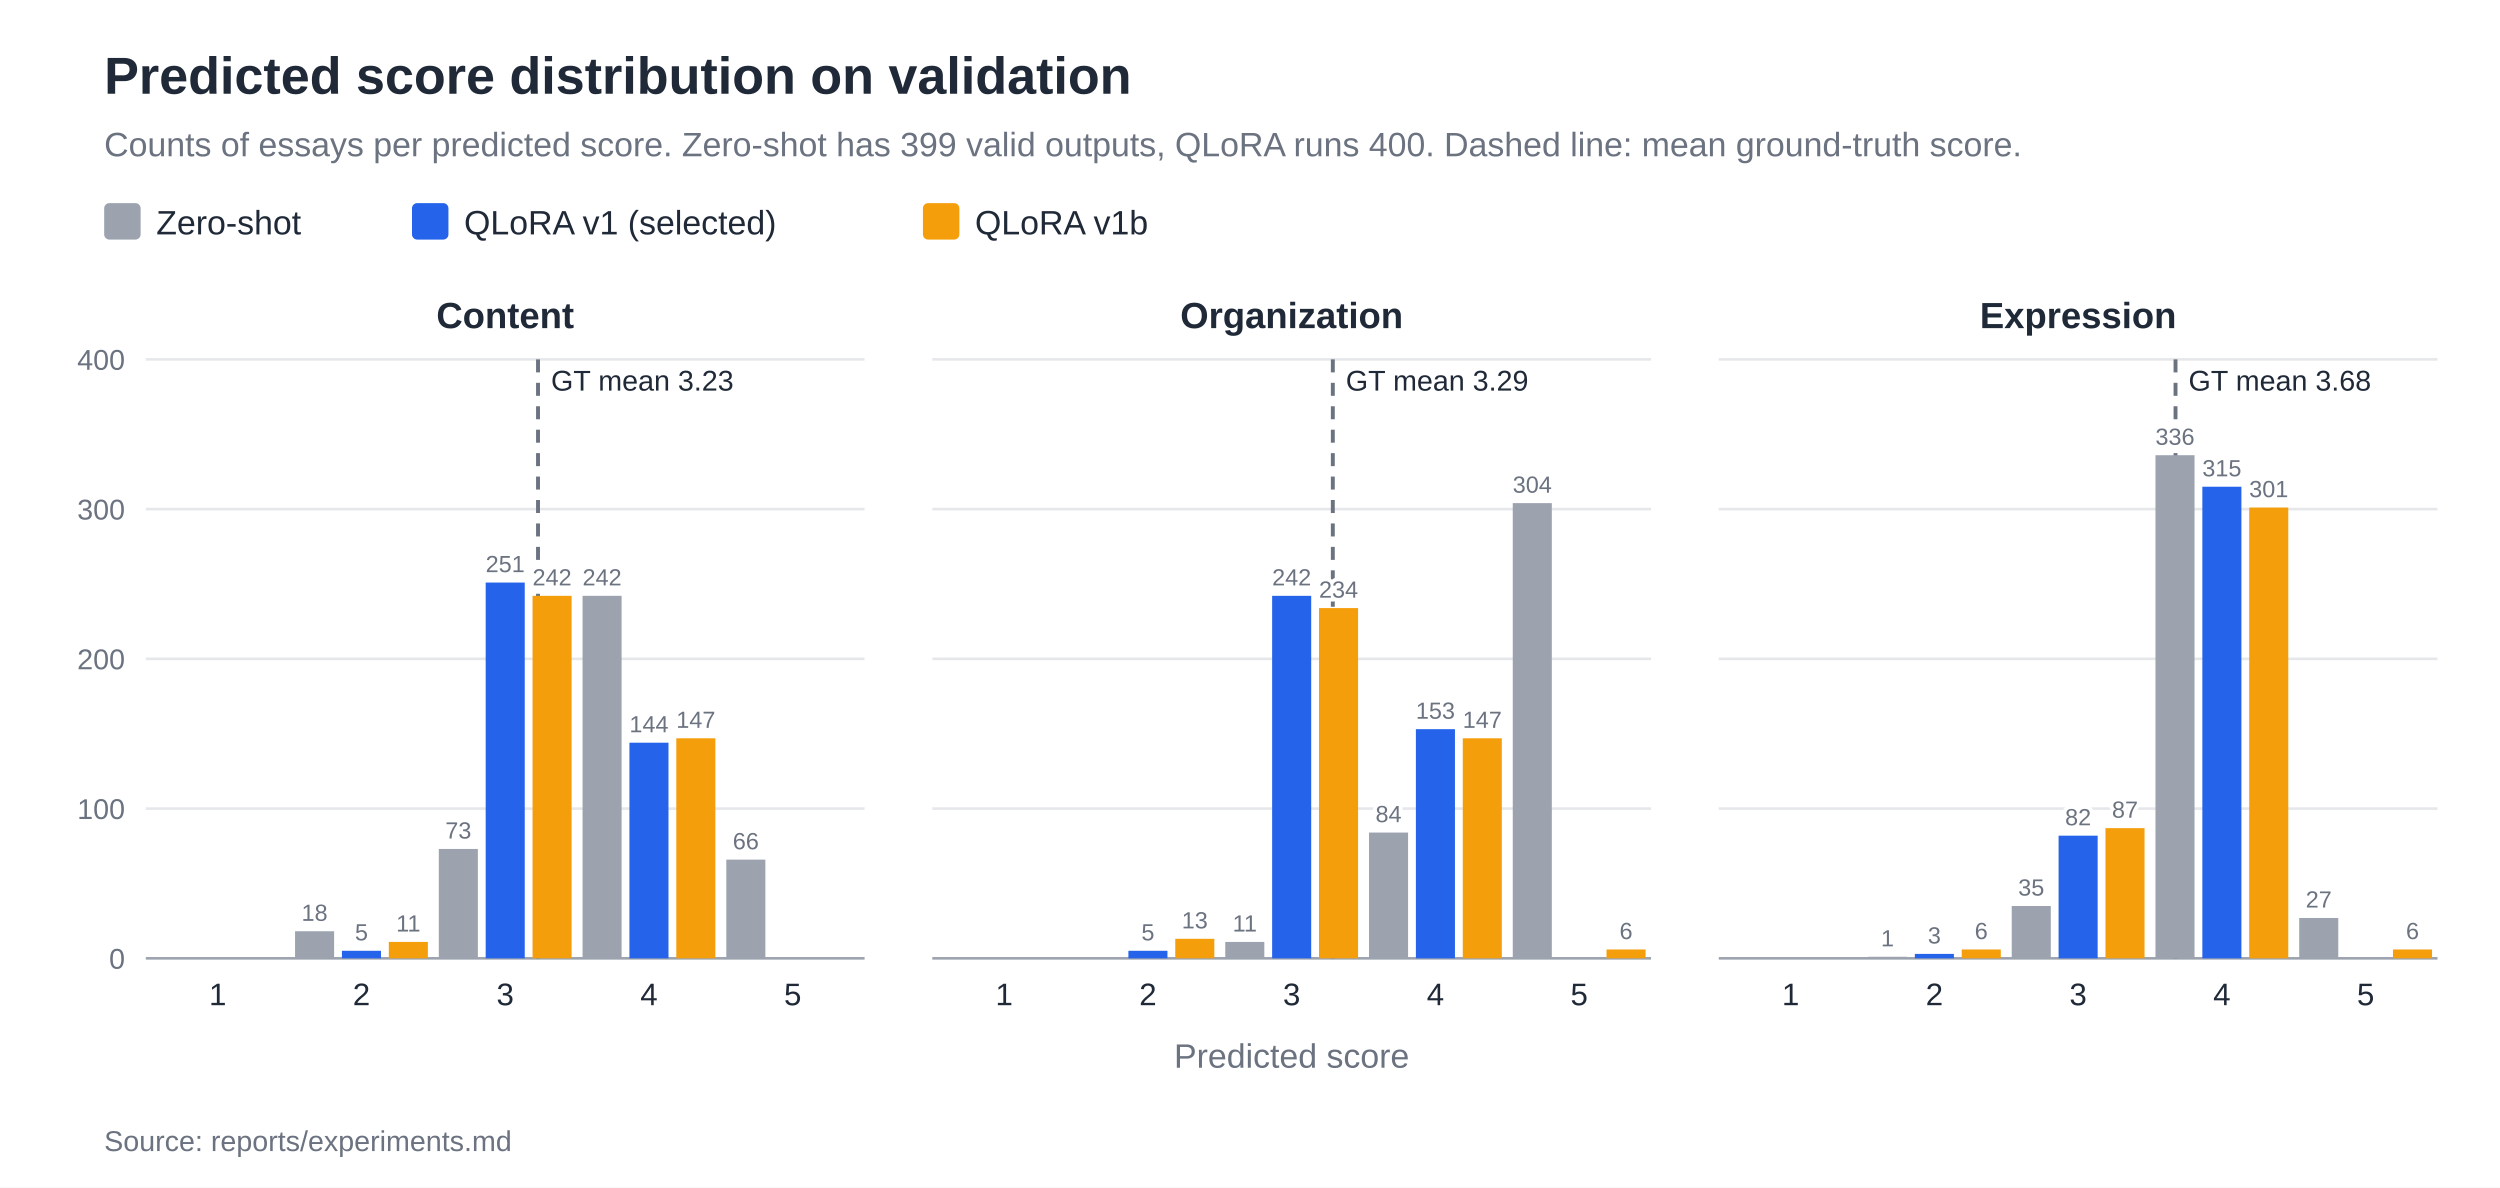
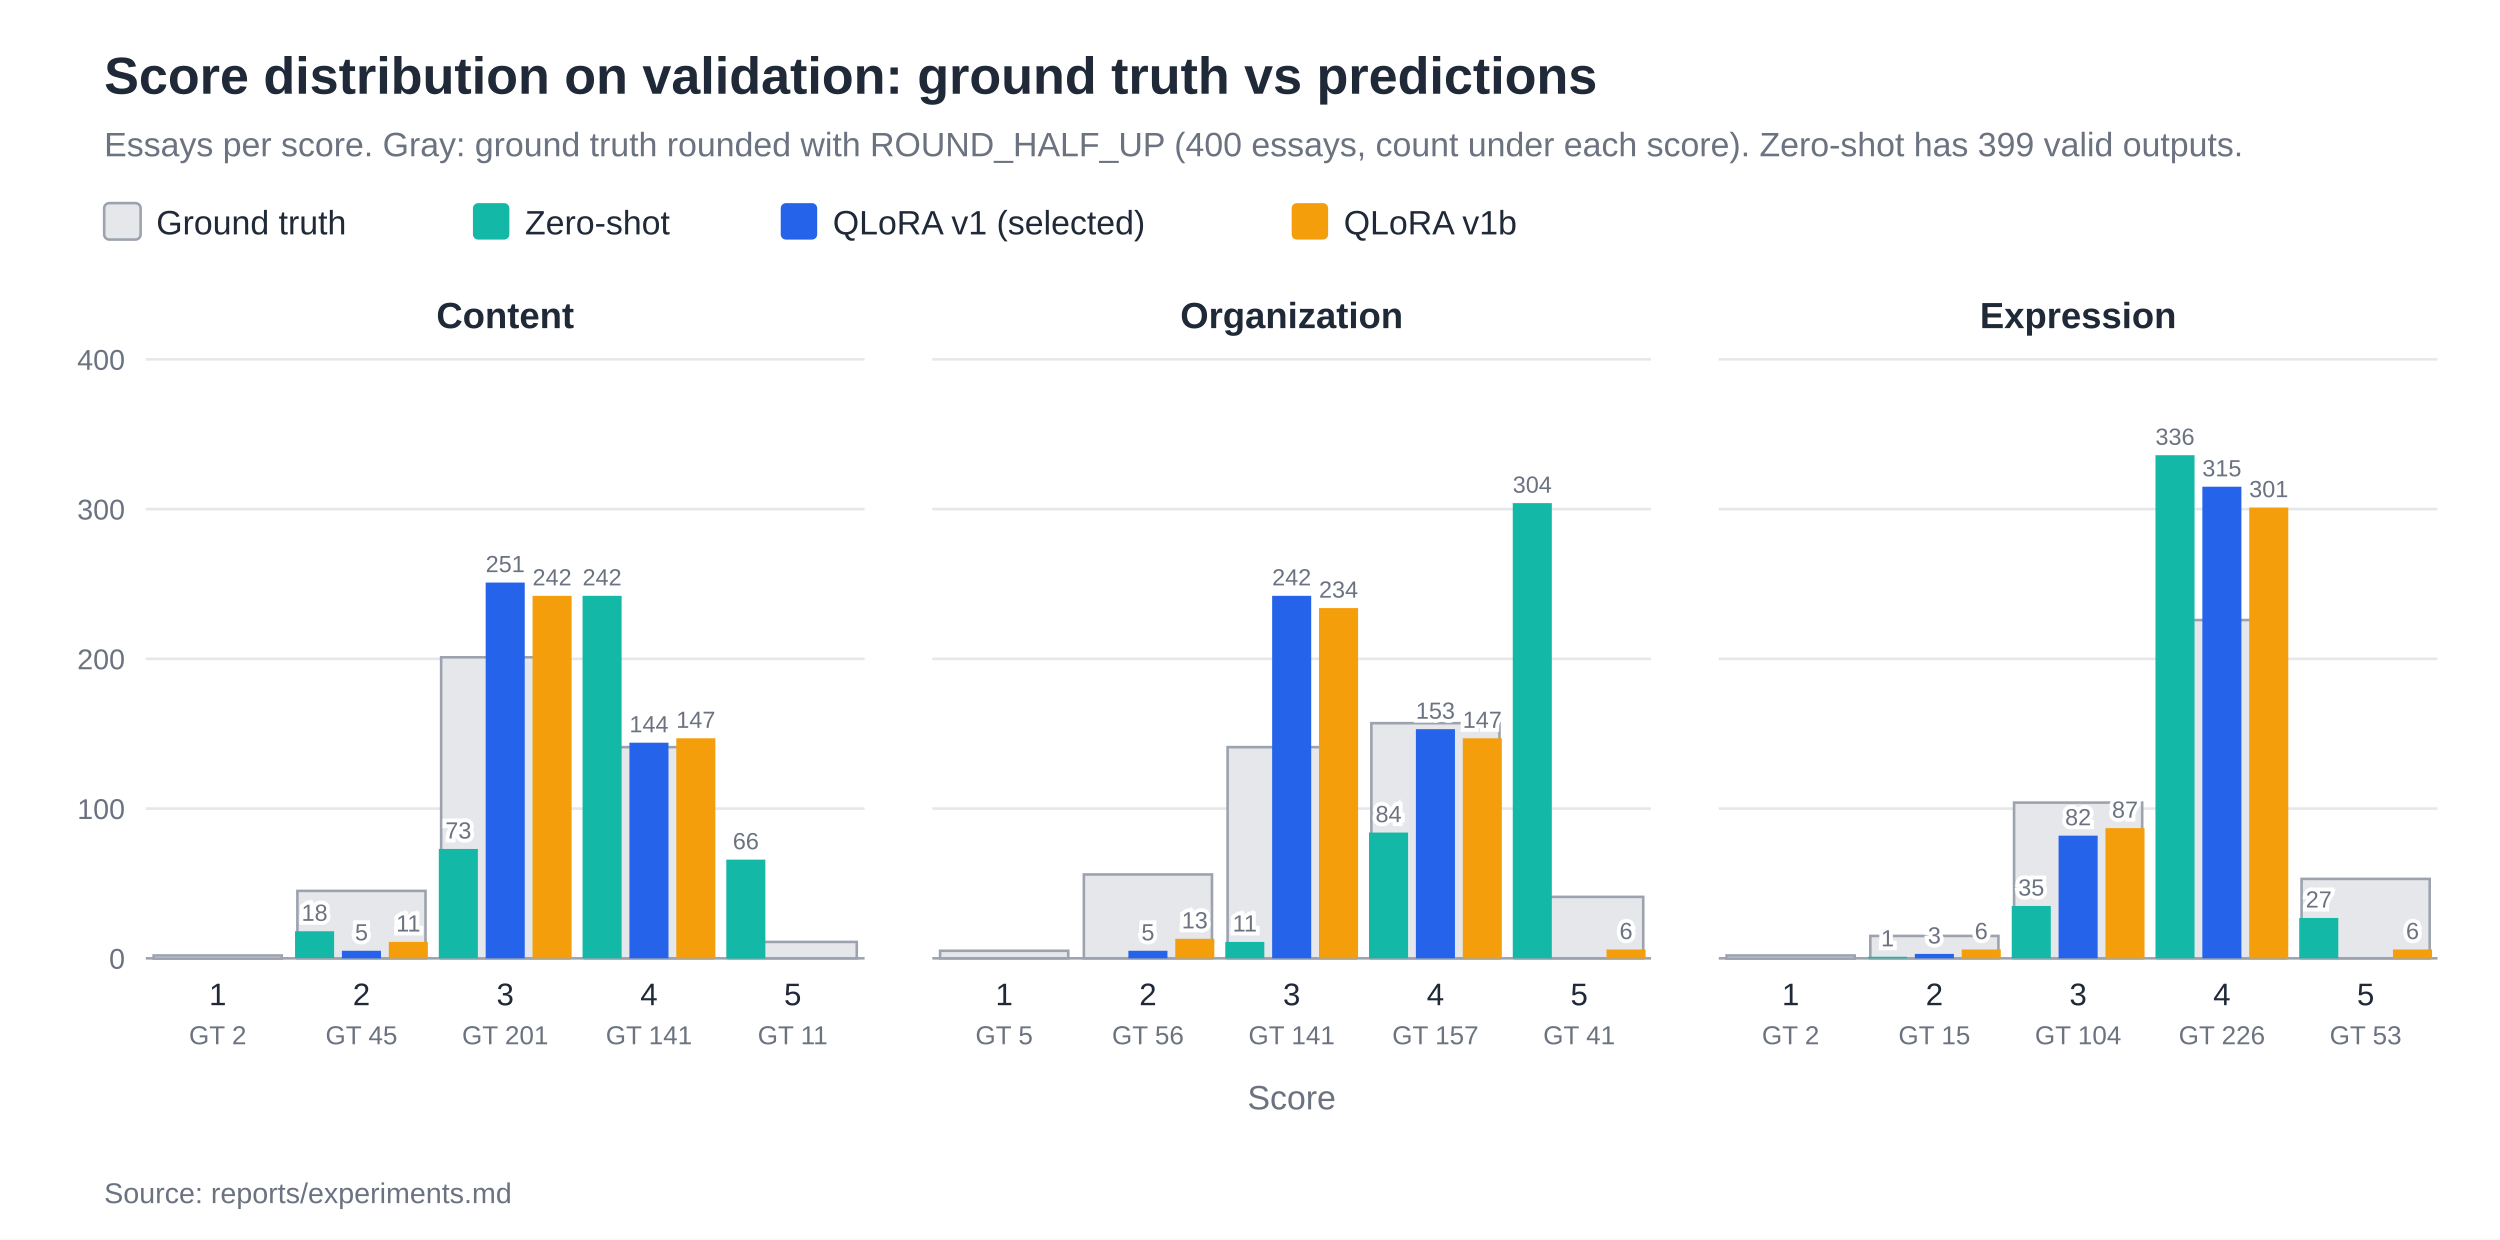
- <svg xmlns="http://www.w3.org/2000/svg" width="960" height="456" viewBox="0 0 960 456" role="img" aria-labelledby="title desc">
-   <rect width="960" height="456" fill="#FFFFFF" />
-   <text x="40" y="36" font-family="Arial, 'Noto Sans KR', 'Malgun Gothic', sans-serif" font-size="20" fill="#1F2937" text-anchor="start" font-weight="bold">Predicted score distribution on validation</text>
-   <text x="40" y="60" font-family="Arial, 'Noto Sans KR', 'Malgun Gothic', sans-serif" font-size="13" fill="#6B7280" text-anchor="start" font-weight="normal">Counts of essays per predicted score. Zero-shot has 399 valid outputs, QLoRA runs 400. Dashed line: mean ground-truth score.</text>
-   <rect x="40" y="78" width="14" height="14" rx="2" fill="#9CA3AF" />
-   <text x="60" y="90" font-family="Arial, 'Noto Sans KR', 'Malgun Gothic', sans-serif" font-size="13" fill="#1F2937" text-anchor="start" font-weight="normal">Zero-shot</text>
-   <rect x="158.2" y="78" width="14" height="14" rx="2" fill="#2563EB" />
-   <text x="178.2" y="90" font-family="Arial, 'Noto Sans KR', 'Malgun Gothic', sans-serif" font-size="13" fill="#1F2937" text-anchor="start" font-weight="normal">QLoRA v1 (selected)</text>
-   <rect x="354.4" y="78" width="14" height="14" rx="2" fill="#F59E0B" />
-   <text x="374.4" y="90" font-family="Arial, 'Noto Sans KR', 'Malgun Gothic', sans-serif" font-size="13" fill="#1F2937" text-anchor="start" font-weight="normal">QLoRA v1b</text>
+ <svg xmlns="http://www.w3.org/2000/svg" width="960" height="476" viewBox="0 0 960 476" role="img" aria-labelledby="title desc">
+   <rect width="960" height="476" fill="#FFFFFF" />
+   <text x="40" y="36" font-family="Arial, 'Noto Sans KR', 'Malgun Gothic', sans-serif" font-size="20" fill="#1F2937" text-anchor="start" font-weight="bold">Score distribution on validation: ground truth vs predictions</text>
+   <text x="40" y="60" font-family="Arial, 'Noto Sans KR', 'Malgun Gothic', sans-serif" font-size="13" fill="#6B7280" text-anchor="start" font-weight="normal">Essays per score. Gray: ground truth rounded with ROUND_HALF_UP (400 essays, count under each score). Zero-shot has 399 valid outputs.</text>
+   <rect x="40" y="78" width="14" height="14" rx="2" fill="#E5E7EB" stroke="#9CA3AF" />
+   <text x="60" y="90" font-family="Arial, 'Noto Sans KR', 'Malgun Gothic', sans-serif" font-size="13" fill="#1F2937" text-anchor="start" font-weight="normal">Ground truth</text>
+   <rect x="181.6" y="78" width="14" height="14" rx="2" fill="#14B8A6" />
+   <text x="201.6" y="90" font-family="Arial, 'Noto Sans KR', 'Malgun Gothic', sans-serif" font-size="13" fill="#1F2937" text-anchor="start" font-weight="normal">Zero-shot</text>
+   <rect x="299.8" y="78" width="14" height="14" rx="2" fill="#2563EB" />
+   <text x="319.8" y="90" font-family="Arial, 'Noto Sans KR', 'Malgun Gothic', sans-serif" font-size="13" fill="#1F2937" text-anchor="start" font-weight="normal">QLoRA v1 (selected)</text>
+   <rect x="496" y="78" width="14" height="14" rx="2" fill="#F59E0B" />
+   <text x="516" y="90" font-family="Arial, 'Noto Sans KR', 'Malgun Gothic', sans-serif" font-size="13" fill="#1F2937" text-anchor="start" font-weight="normal">QLoRA v1b</text>
  <line x1="56" y1="368" x2="332" y2="368" stroke="#9CA3AF" />
  <text x="48" y="372" font-family="Arial, 'Noto Sans KR', 'Malgun Gothic', sans-serif" font-size="11" fill="#6B7280" text-anchor="end" font-weight="normal">0</text>
  <line x1="56" y1="310.5" x2="332" y2="310.5" stroke="#E5E7EB" />
  <text x="48" y="314.5" font-family="Arial, 'Noto Sans KR', 'Malgun Gothic', sans-serif" font-size="11" fill="#6B7280" text-anchor="end" font-weight="normal">100</text>
  <line x1="56" y1="253" x2="332" y2="253" stroke="#E5E7EB" />
  <text x="48" y="257" font-family="Arial, 'Noto Sans KR', 'Malgun Gothic', sans-serif" font-size="11" fill="#6B7280" text-anchor="end" font-weight="normal">200</text>
  <line x1="56" y1="195.5" x2="332" y2="195.5" stroke="#E5E7EB" />
  <text x="48" y="199.5" font-family="Arial, 'Noto Sans KR', 'Malgun Gothic', sans-serif" font-size="11" fill="#6B7280" text-anchor="end" font-weight="normal">300</text>
  <line x1="56" y1="138" x2="332" y2="138" stroke="#E5E7EB" />
  <text x="48" y="142" font-family="Arial, 'Noto Sans KR', 'Malgun Gothic', sans-serif" font-size="11" fill="#6B7280" text-anchor="end" font-weight="normal">400</text>
  <text x="194" y="126" font-family="Arial, 'Noto Sans KR', 'Malgun Gothic', sans-serif" font-size="14" fill="#1F2937" text-anchor="middle" font-weight="bold">Content</text>
-   <line x1="206.6" y1="138" x2="206.6" y2="368" stroke="#6B7280" stroke-width="1.5" stroke-dasharray="5 4" />
-   <text x="211.6" y="150" font-family="Arial, 'Noto Sans KR', 'Malgun Gothic', sans-serif" font-size="11" fill="#1F2937" text-anchor="start" font-weight="normal" stroke="#FFFFFF" stroke-width="3" paint-order="stroke">GT mean 3.23</text>
+   <rect x="59" y="366.9" width="49.2" height="1.2" fill="#E5E7EB" stroke="#9CA3AF" />
+   <text x="83.6" y="401" font-family="Arial, 'Noto Sans KR', 'Malgun Gothic', sans-serif" font-size="10" fill="#6B7280" text-anchor="middle" font-weight="normal">GT 2</text>
  <text x="83.6" y="386" font-family="Arial, 'Noto Sans KR', 'Malgun Gothic', sans-serif" font-size="12" fill="#1F2937" text-anchor="middle" font-weight="normal">1</text>
-   <rect x="113.3" y="357.6" width="15" height="10.3" fill="#9CA3AF" />
+   <rect x="114.2" y="342.1" width="49.2" height="25.9" fill="#E5E7EB" stroke="#9CA3AF" />
+   <text x="138.8" y="401" font-family="Arial, 'Noto Sans KR', 'Malgun Gothic', sans-serif" font-size="10" fill="#6B7280" text-anchor="middle" font-weight="normal">GT 45</text>
+   <rect x="113.3" y="357.6" width="15" height="10.3" fill="#14B8A6" />
  <text x="120.8" y="353.6" font-family="Arial, 'Noto Sans KR', 'Malgun Gothic', sans-serif" font-size="9" fill="#6B7280" text-anchor="middle" font-weight="normal" stroke="#FFFFFF" stroke-width="3" paint-order="stroke">18</text>
  <rect x="131.3" y="365.1" width="15" height="2.9" fill="#2563EB" />
  <text x="138.8" y="361.1" font-family="Arial, 'Noto Sans KR', 'Malgun Gothic', sans-serif" font-size="9" fill="#6B7280" text-anchor="middle" font-weight="normal" stroke="#FFFFFF" stroke-width="3" paint-order="stroke">5</text>
  <rect x="149.3" y="361.7" width="15" height="6.3" fill="#F59E0B" />
  <text x="156.8" y="357.7" font-family="Arial, 'Noto Sans KR', 'Malgun Gothic', sans-serif" font-size="9" fill="#6B7280" text-anchor="middle" font-weight="normal" stroke="#FFFFFF" stroke-width="3" paint-order="stroke">11</text>
  <text x="138.8" y="386" font-family="Arial, 'Noto Sans KR', 'Malgun Gothic', sans-serif" font-size="12" fill="#1F2937" text-anchor="middle" font-weight="normal">2</text>
-   <rect x="168.5" y="326" width="15" height="42" fill="#9CA3AF" />
+   <rect x="169.4" y="252.4" width="49.2" height="115.6" fill="#E5E7EB" stroke="#9CA3AF" />
+   <text x="194" y="401" font-family="Arial, 'Noto Sans KR', 'Malgun Gothic', sans-serif" font-size="10" fill="#6B7280" text-anchor="middle" font-weight="normal">GT 201</text>
+   <rect x="168.5" y="326" width="15" height="42" fill="#14B8A6" />
  <text x="176" y="322" font-family="Arial, 'Noto Sans KR', 'Malgun Gothic', sans-serif" font-size="9" fill="#6B7280" text-anchor="middle" font-weight="normal" stroke="#FFFFFF" stroke-width="3" paint-order="stroke">73</text>
  <rect x="186.5" y="223.7" width="15" height="144.3" fill="#2563EB" />
  <text x="194" y="219.7" font-family="Arial, 'Noto Sans KR', 'Malgun Gothic', sans-serif" font-size="9" fill="#6B7280" text-anchor="middle" font-weight="normal" stroke="#FFFFFF" stroke-width="3" paint-order="stroke">251</text>
  <rect x="204.5" y="228.8" width="15" height="139.2" fill="#F59E0B" />
  <text x="212" y="224.8" font-family="Arial, 'Noto Sans KR', 'Malgun Gothic', sans-serif" font-size="9" fill="#6B7280" text-anchor="middle" font-weight="normal" stroke="#FFFFFF" stroke-width="3" paint-order="stroke">242</text>
  <text x="194" y="386" font-family="Arial, 'Noto Sans KR', 'Malgun Gothic', sans-serif" font-size="12" fill="#1F2937" text-anchor="middle" font-weight="normal">3</text>
-   <rect x="223.7" y="228.8" width="15" height="139.2" fill="#9CA3AF" />
+   <rect x="224.6" y="286.9" width="49.2" height="81.1" fill="#E5E7EB" stroke="#9CA3AF" />
+   <text x="249.2" y="401" font-family="Arial, 'Noto Sans KR', 'Malgun Gothic', sans-serif" font-size="10" fill="#6B7280" text-anchor="middle" font-weight="normal">GT 141</text>
+   <rect x="223.7" y="228.8" width="15" height="139.2" fill="#14B8A6" />
  <text x="231.2" y="224.8" font-family="Arial, 'Noto Sans KR', 'Malgun Gothic', sans-serif" font-size="9" fill="#6B7280" text-anchor="middle" font-weight="normal" stroke="#FFFFFF" stroke-width="3" paint-order="stroke">242</text>
  <rect x="241.7" y="285.2" width="15" height="82.8" fill="#2563EB" />
  <text x="249.2" y="281.2" font-family="Arial, 'Noto Sans KR', 'Malgun Gothic', sans-serif" font-size="9" fill="#6B7280" text-anchor="middle" font-weight="normal" stroke="#FFFFFF" stroke-width="3" paint-order="stroke">144</text>
  <rect x="259.7" y="283.5" width="15" height="84.5" fill="#F59E0B" />
  <text x="267.2" y="279.5" font-family="Arial, 'Noto Sans KR', 'Malgun Gothic', sans-serif" font-size="9" fill="#6B7280" text-anchor="middle" font-weight="normal" stroke="#FFFFFF" stroke-width="3" paint-order="stroke">147</text>
  <text x="249.2" y="386" font-family="Arial, 'Noto Sans KR', 'Malgun Gothic', sans-serif" font-size="12" fill="#1F2937" text-anchor="middle" font-weight="normal">4</text>
-   <rect x="278.9" y="330.1" width="15" height="38" fill="#9CA3AF" />
+   <rect x="279.8" y="361.7" width="49.2" height="6.3" fill="#E5E7EB" stroke="#9CA3AF" />
+   <text x="304.4" y="401" font-family="Arial, 'Noto Sans KR', 'Malgun Gothic', sans-serif" font-size="10" fill="#6B7280" text-anchor="middle" font-weight="normal">GT 11</text>
+   <rect x="278.9" y="330.1" width="15" height="38" fill="#14B8A6" />
  <text x="286.4" y="326.1" font-family="Arial, 'Noto Sans KR', 'Malgun Gothic', sans-serif" font-size="9" fill="#6B7280" text-anchor="middle" font-weight="normal" stroke="#FFFFFF" stroke-width="3" paint-order="stroke">66</text>
  <text x="304.4" y="386" font-family="Arial, 'Noto Sans KR', 'Malgun Gothic', sans-serif" font-size="12" fill="#1F2937" text-anchor="middle" font-weight="normal">5</text>
  <line x1="358" y1="368" x2="634" y2="368" stroke="#9CA3AF" />
  <line x1="358" y1="310.5" x2="634" y2="310.5" stroke="#E5E7EB" />
  <line x1="358" y1="253" x2="634" y2="253" stroke="#E5E7EB" />
  <line x1="358" y1="195.5" x2="634" y2="195.5" stroke="#E5E7EB" />
  <line x1="358" y1="138" x2="634" y2="138" stroke="#E5E7EB" />
  <text x="496" y="126" font-family="Arial, 'Noto Sans KR', 'Malgun Gothic', sans-serif" font-size="14" fill="#1F2937" text-anchor="middle" font-weight="bold">Organization</text>
-   <line x1="511.8" y1="138" x2="511.8" y2="368" stroke="#6B7280" stroke-width="1.5" stroke-dasharray="5 4" />
-   <text x="516.8" y="150" font-family="Arial, 'Noto Sans KR', 'Malgun Gothic', sans-serif" font-size="11" fill="#1F2937" text-anchor="start" font-weight="normal" stroke="#FFFFFF" stroke-width="3" paint-order="stroke">GT mean 3.29</text>
+   <rect x="361" y="365.1" width="49.2" height="2.9" fill="#E5E7EB" stroke="#9CA3AF" />
+   <text x="385.6" y="401" font-family="Arial, 'Noto Sans KR', 'Malgun Gothic', sans-serif" font-size="10" fill="#6B7280" text-anchor="middle" font-weight="normal">GT 5</text>
  <text x="385.6" y="386" font-family="Arial, 'Noto Sans KR', 'Malgun Gothic', sans-serif" font-size="12" fill="#1F2937" text-anchor="middle" font-weight="normal">1</text>
+   <rect x="416.2" y="335.8" width="49.2" height="32.2" fill="#E5E7EB" stroke="#9CA3AF" />
+   <text x="440.8" y="401" font-family="Arial, 'Noto Sans KR', 'Malgun Gothic', sans-serif" font-size="10" fill="#6B7280" text-anchor="middle" font-weight="normal">GT 56</text>
  <rect x="433.3" y="365.1" width="15" height="2.9" fill="#2563EB" />
  <text x="440.8" y="361.1" font-family="Arial, 'Noto Sans KR', 'Malgun Gothic', sans-serif" font-size="9" fill="#6B7280" text-anchor="middle" font-weight="normal" stroke="#FFFFFF" stroke-width="3" paint-order="stroke">5</text>
  <rect x="451.3" y="360.5" width="15" height="7.5" fill="#F59E0B" />
  <text x="458.8" y="356.5" font-family="Arial, 'Noto Sans KR', 'Malgun Gothic', sans-serif" font-size="9" fill="#6B7280" text-anchor="middle" font-weight="normal" stroke="#FFFFFF" stroke-width="3" paint-order="stroke">13</text>
  <text x="440.8" y="386" font-family="Arial, 'Noto Sans KR', 'Malgun Gothic', sans-serif" font-size="12" fill="#1F2937" text-anchor="middle" font-weight="normal">2</text>
-   <rect x="470.5" y="361.7" width="15" height="6.3" fill="#9CA3AF" />
+   <rect x="471.4" y="286.9" width="49.2" height="81.1" fill="#E5E7EB" stroke="#9CA3AF" />
+   <text x="496" y="401" font-family="Arial, 'Noto Sans KR', 'Malgun Gothic', sans-serif" font-size="10" fill="#6B7280" text-anchor="middle" font-weight="normal">GT 141</text>
+   <rect x="470.5" y="361.7" width="15" height="6.3" fill="#14B8A6" />
  <text x="478" y="357.7" font-family="Arial, 'Noto Sans KR', 'Malgun Gothic', sans-serif" font-size="9" fill="#6B7280" text-anchor="middle" font-weight="normal" stroke="#FFFFFF" stroke-width="3" paint-order="stroke">11</text>
  <rect x="488.5" y="228.8" width="15" height="139.2" fill="#2563EB" />
  <text x="496" y="224.8" font-family="Arial, 'Noto Sans KR', 'Malgun Gothic', sans-serif" font-size="9" fill="#6B7280" text-anchor="middle" font-weight="normal" stroke="#FFFFFF" stroke-width="3" paint-order="stroke">242</text>
  <rect x="506.5" y="233.5" width="15" height="134.5" fill="#F59E0B" />
  <text x="514" y="229.5" font-family="Arial, 'Noto Sans KR', 'Malgun Gothic', sans-serif" font-size="9" fill="#6B7280" text-anchor="middle" font-weight="normal" stroke="#FFFFFF" stroke-width="3" paint-order="stroke">234</text>
  <text x="496" y="386" font-family="Arial, 'Noto Sans KR', 'Malgun Gothic', sans-serif" font-size="12" fill="#1F2937" text-anchor="middle" font-weight="normal">3</text>
-   <rect x="525.7" y="319.7" width="15" height="48.3" fill="#9CA3AF" />
+   <rect x="526.6" y="277.7" width="49.2" height="90.3" fill="#E5E7EB" stroke="#9CA3AF" />
+   <text x="551.2" y="401" font-family="Arial, 'Noto Sans KR', 'Malgun Gothic', sans-serif" font-size="10" fill="#6B7280" text-anchor="middle" font-weight="normal">GT 157</text>
+   <rect x="525.7" y="319.7" width="15" height="48.3" fill="#14B8A6" />
  <text x="533.2" y="315.7" font-family="Arial, 'Noto Sans KR', 'Malgun Gothic', sans-serif" font-size="9" fill="#6B7280" text-anchor="middle" font-weight="normal" stroke="#FFFFFF" stroke-width="3" paint-order="stroke">84</text>
  <rect x="543.7" y="280" width="15" height="88" fill="#2563EB" />
  <text x="551.2" y="276" font-family="Arial, 'Noto Sans KR', 'Malgun Gothic', sans-serif" font-size="9" fill="#6B7280" text-anchor="middle" font-weight="normal" stroke="#FFFFFF" stroke-width="3" paint-order="stroke">153</text>
  <rect x="561.7" y="283.5" width="15" height="84.5" fill="#F59E0B" />
  <text x="569.2" y="279.5" font-family="Arial, 'Noto Sans KR', 'Malgun Gothic', sans-serif" font-size="9" fill="#6B7280" text-anchor="middle" font-weight="normal" stroke="#FFFFFF" stroke-width="3" paint-order="stroke">147</text>
  <text x="551.2" y="386" font-family="Arial, 'Noto Sans KR', 'Malgun Gothic', sans-serif" font-size="12" fill="#1F2937" text-anchor="middle" font-weight="normal">4</text>
-   <rect x="580.9" y="193.2" width="15" height="174.8" fill="#9CA3AF" />
+   <rect x="581.8" y="344.4" width="49.2" height="23.6" fill="#E5E7EB" stroke="#9CA3AF" />
+   <text x="606.4" y="401" font-family="Arial, 'Noto Sans KR', 'Malgun Gothic', sans-serif" font-size="10" fill="#6B7280" text-anchor="middle" font-weight="normal">GT 41</text>
+   <rect x="580.9" y="193.2" width="15" height="174.8" fill="#14B8A6" />
  <text x="588.4" y="189.2" font-family="Arial, 'Noto Sans KR', 'Malgun Gothic', sans-serif" font-size="9" fill="#6B7280" text-anchor="middle" font-weight="normal" stroke="#FFFFFF" stroke-width="3" paint-order="stroke">304</text>
  <rect x="616.9" y="364.6" width="15" height="3.4" fill="#F59E0B" />
  <text x="624.4" y="360.6" font-family="Arial, 'Noto Sans KR', 'Malgun Gothic', sans-serif" font-size="9" fill="#6B7280" text-anchor="middle" font-weight="normal" stroke="#FFFFFF" stroke-width="3" paint-order="stroke">6</text>
  <text x="606.4" y="386" font-family="Arial, 'Noto Sans KR', 'Malgun Gothic', sans-serif" font-size="12" fill="#1F2937" text-anchor="middle" font-weight="normal">5</text>
  <line x1="660" y1="368" x2="936" y2="368" stroke="#9CA3AF" />
  <line x1="660" y1="310.5" x2="936" y2="310.5" stroke="#E5E7EB" />
  <line x1="660" y1="253" x2="936" y2="253" stroke="#E5E7EB" />
  <line x1="660" y1="195.5" x2="936" y2="195.5" stroke="#E5E7EB" />
  <line x1="660" y1="138" x2="936" y2="138" stroke="#E5E7EB" />
  <text x="798" y="126" font-family="Arial, 'Noto Sans KR', 'Malgun Gothic', sans-serif" font-size="14" fill="#1F2937" text-anchor="middle" font-weight="bold">Expression</text>
-   <line x1="835.4" y1="138" x2="835.4" y2="368" stroke="#6B7280" stroke-width="1.5" stroke-dasharray="5 4" />
-   <text x="840.4" y="150" font-family="Arial, 'Noto Sans KR', 'Malgun Gothic', sans-serif" font-size="11" fill="#1F2937" text-anchor="start" font-weight="normal" stroke="#FFFFFF" stroke-width="3" paint-order="stroke">GT mean 3.68</text>
+   <rect x="663" y="366.9" width="49.2" height="1.2" fill="#E5E7EB" stroke="#9CA3AF" />
+   <text x="687.6" y="401" font-family="Arial, 'Noto Sans KR', 'Malgun Gothic', sans-serif" font-size="10" fill="#6B7280" text-anchor="middle" font-weight="normal">GT 2</text>
  <text x="687.6" y="386" font-family="Arial, 'Noto Sans KR', 'Malgun Gothic', sans-serif" font-size="12" fill="#1F2937" text-anchor="middle" font-weight="normal">1</text>
-   <rect x="717.3" y="367.4" width="15" height="0.6" fill="#9CA3AF" />
+   <rect x="718.2" y="359.4" width="49.2" height="8.6" fill="#E5E7EB" stroke="#9CA3AF" />
+   <text x="742.8" y="401" font-family="Arial, 'Noto Sans KR', 'Malgun Gothic', sans-serif" font-size="10" fill="#6B7280" text-anchor="middle" font-weight="normal">GT 15</text>
+   <rect x="717.3" y="367.4" width="15" height="0.6" fill="#14B8A6" />
  <text x="724.8" y="363.4" font-family="Arial, 'Noto Sans KR', 'Malgun Gothic', sans-serif" font-size="9" fill="#6B7280" text-anchor="middle" font-weight="normal" stroke="#FFFFFF" stroke-width="3" paint-order="stroke">1</text>
  <rect x="735.3" y="366.3" width="15" height="1.7" fill="#2563EB" />
  <text x="742.8" y="362.3" font-family="Arial, 'Noto Sans KR', 'Malgun Gothic', sans-serif" font-size="9" fill="#6B7280" text-anchor="middle" font-weight="normal" stroke="#FFFFFF" stroke-width="3" paint-order="stroke">3</text>
  <rect x="753.3" y="364.6" width="15" height="3.4" fill="#F59E0B" />
  <text x="760.8" y="360.6" font-family="Arial, 'Noto Sans KR', 'Malgun Gothic', sans-serif" font-size="9" fill="#6B7280" text-anchor="middle" font-weight="normal" stroke="#FFFFFF" stroke-width="3" paint-order="stroke">6</text>
  <text x="742.8" y="386" font-family="Arial, 'Noto Sans KR', 'Malgun Gothic', sans-serif" font-size="12" fill="#1F2937" text-anchor="middle" font-weight="normal">2</text>
-   <rect x="772.5" y="347.9" width="15" height="20.1" fill="#9CA3AF" />
+   <rect x="773.4" y="308.2" width="49.2" height="59.8" fill="#E5E7EB" stroke="#9CA3AF" />
+   <text x="798" y="401" font-family="Arial, 'Noto Sans KR', 'Malgun Gothic', sans-serif" font-size="10" fill="#6B7280" text-anchor="middle" font-weight="normal">GT 104</text>
+   <rect x="772.5" y="347.9" width="15" height="20.1" fill="#14B8A6" />
  <text x="780" y="343.9" font-family="Arial, 'Noto Sans KR', 'Malgun Gothic', sans-serif" font-size="9" fill="#6B7280" text-anchor="middle" font-weight="normal" stroke="#FFFFFF" stroke-width="3" paint-order="stroke">35</text>
  <rect x="790.5" y="320.9" width="15" height="47.1" fill="#2563EB" />
  <text x="798" y="316.9" font-family="Arial, 'Noto Sans KR', 'Malgun Gothic', sans-serif" font-size="9" fill="#6B7280" text-anchor="middle" font-weight="normal" stroke="#FFFFFF" stroke-width="3" paint-order="stroke">82</text>
  <rect x="808.5" y="318" width="15" height="50" fill="#F59E0B" />
  <text x="816" y="314" font-family="Arial, 'Noto Sans KR', 'Malgun Gothic', sans-serif" font-size="9" fill="#6B7280" text-anchor="middle" font-weight="normal" stroke="#FFFFFF" stroke-width="3" paint-order="stroke">87</text>
  <text x="798" y="386" font-family="Arial, 'Noto Sans KR', 'Malgun Gothic', sans-serif" font-size="12" fill="#1F2937" text-anchor="middle" font-weight="normal">3</text>
-   <rect x="827.7" y="174.8" width="15" height="193.2" fill="#9CA3AF" />
+   <rect x="828.6" y="238.1" width="49.2" height="129.9" fill="#E5E7EB" stroke="#9CA3AF" />
+   <text x="853.2" y="401" font-family="Arial, 'Noto Sans KR', 'Malgun Gothic', sans-serif" font-size="10" fill="#6B7280" text-anchor="middle" font-weight="normal">GT 226</text>
+   <rect x="827.7" y="174.8" width="15" height="193.2" fill="#14B8A6" />
  <text x="835.2" y="170.8" font-family="Arial, 'Noto Sans KR', 'Malgun Gothic', sans-serif" font-size="9" fill="#6B7280" text-anchor="middle" font-weight="normal" stroke="#FFFFFF" stroke-width="3" paint-order="stroke">336</text>
  <rect x="845.7" y="186.9" width="15" height="181.1" fill="#2563EB" />
  <text x="853.2" y="182.9" font-family="Arial, 'Noto Sans KR', 'Malgun Gothic', sans-serif" font-size="9" fill="#6B7280" text-anchor="middle" font-weight="normal" stroke="#FFFFFF" stroke-width="3" paint-order="stroke">315</text>
  <rect x="863.7" y="194.9" width="15" height="173.1" fill="#F59E0B" />
  <text x="871.2" y="190.9" font-family="Arial, 'Noto Sans KR', 'Malgun Gothic', sans-serif" font-size="9" fill="#6B7280" text-anchor="middle" font-weight="normal" stroke="#FFFFFF" stroke-width="3" paint-order="stroke">301</text>
  <text x="853.2" y="386" font-family="Arial, 'Noto Sans KR', 'Malgun Gothic', sans-serif" font-size="12" fill="#1F2937" text-anchor="middle" font-weight="normal">4</text>
-   <rect x="882.9" y="352.5" width="15" height="15.5" fill="#9CA3AF" />
+   <rect x="883.8" y="337.5" width="49.2" height="30.5" fill="#E5E7EB" stroke="#9CA3AF" />
+   <text x="908.4" y="401" font-family="Arial, 'Noto Sans KR', 'Malgun Gothic', sans-serif" font-size="10" fill="#6B7280" text-anchor="middle" font-weight="normal">GT 53</text>
+   <rect x="882.9" y="352.5" width="15" height="15.5" fill="#14B8A6" />
  <text x="890.4" y="348.5" font-family="Arial, 'Noto Sans KR', 'Malgun Gothic', sans-serif" font-size="9" fill="#6B7280" text-anchor="middle" font-weight="normal" stroke="#FFFFFF" stroke-width="3" paint-order="stroke">27</text>
  <rect x="918.9" y="364.6" width="15" height="3.4" fill="#F59E0B" />
  <text x="926.4" y="360.6" font-family="Arial, 'Noto Sans KR', 'Malgun Gothic', sans-serif" font-size="9" fill="#6B7280" text-anchor="middle" font-weight="normal" stroke="#FFFFFF" stroke-width="3" paint-order="stroke">6</text>
  <text x="908.4" y="386" font-family="Arial, 'Noto Sans KR', 'Malgun Gothic', sans-serif" font-size="12" fill="#1F2937" text-anchor="middle" font-weight="normal">5</text>
-   <text x="496" y="410" font-family="Arial, 'Noto Sans KR', 'Malgun Gothic', sans-serif" font-size="13" fill="#6B7280" text-anchor="middle" font-weight="normal">Predicted score</text>
-   <text x="40" y="442" font-family="Arial, 'Noto Sans KR', 'Malgun Gothic', sans-serif" font-size="11" fill="#6B7280" text-anchor="start" font-weight="normal">Source: reports/experiments.md</text>
+   <text x="496" y="426" font-family="Arial, 'Noto Sans KR', 'Malgun Gothic', sans-serif" font-size="13" fill="#6B7280" text-anchor="middle" font-weight="normal">Score</text>
+   <text x="40" y="462" font-family="Arial, 'Noto Sans KR', 'Malgun Gothic', sans-serif" font-size="11" fill="#6B7280" text-anchor="start" font-weight="normal">Source: reports/experiments.md</text>
</svg>
